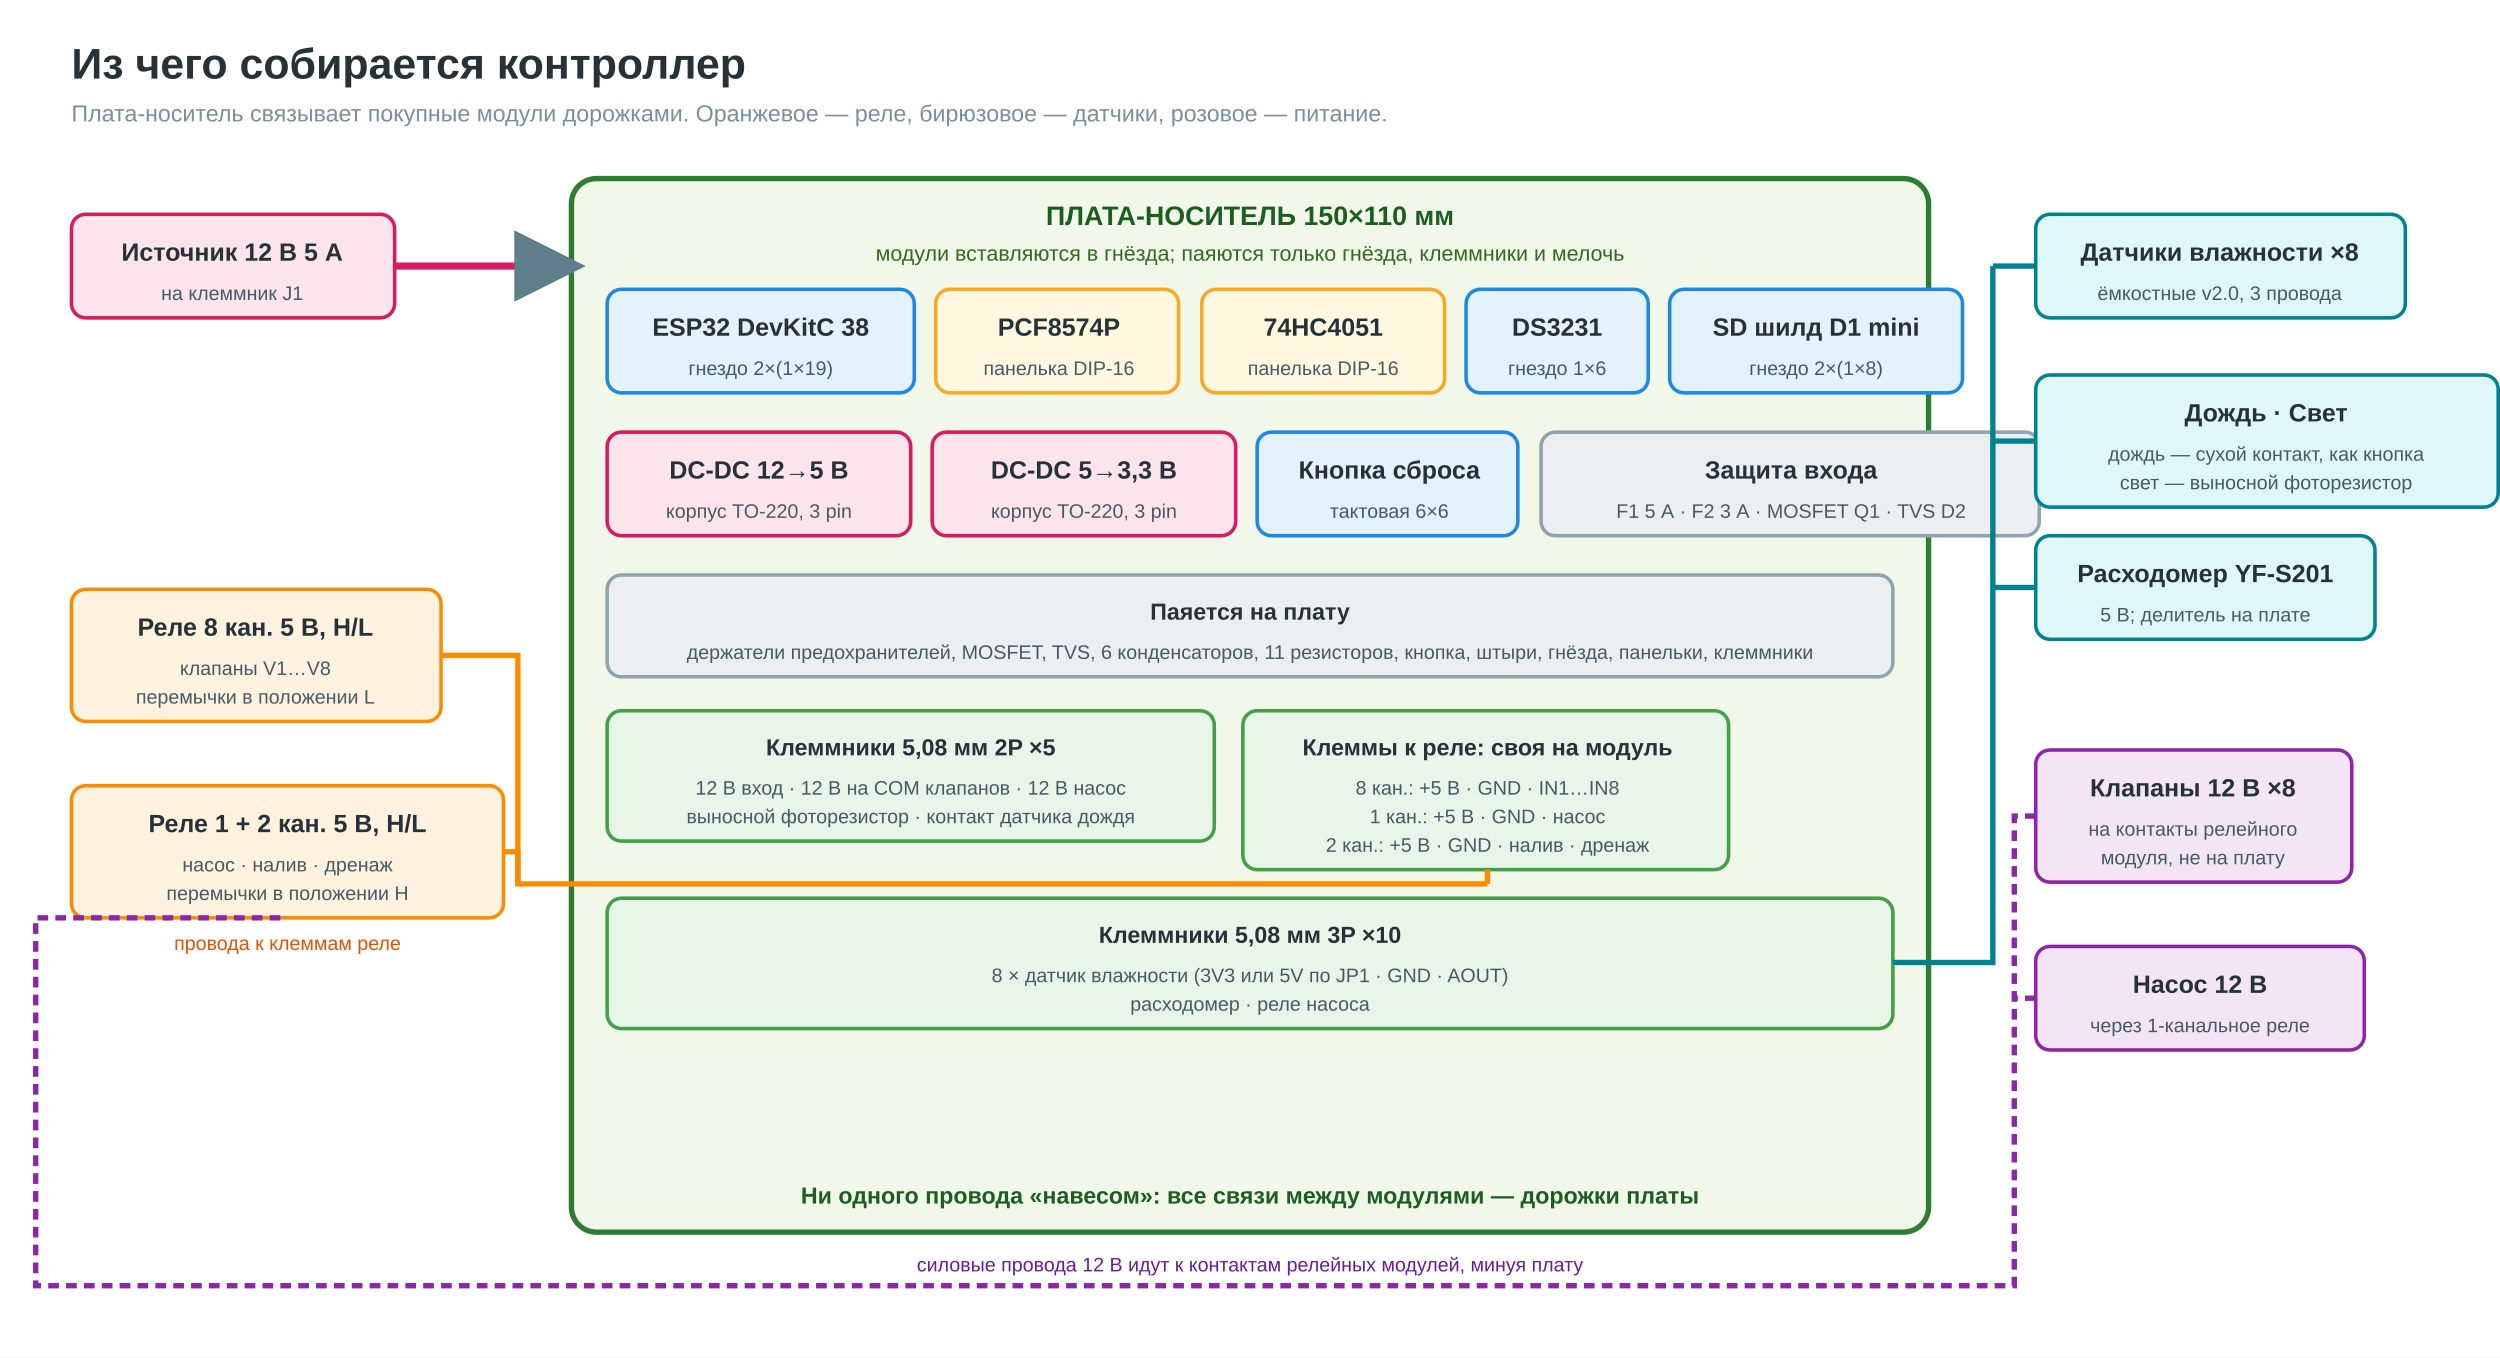
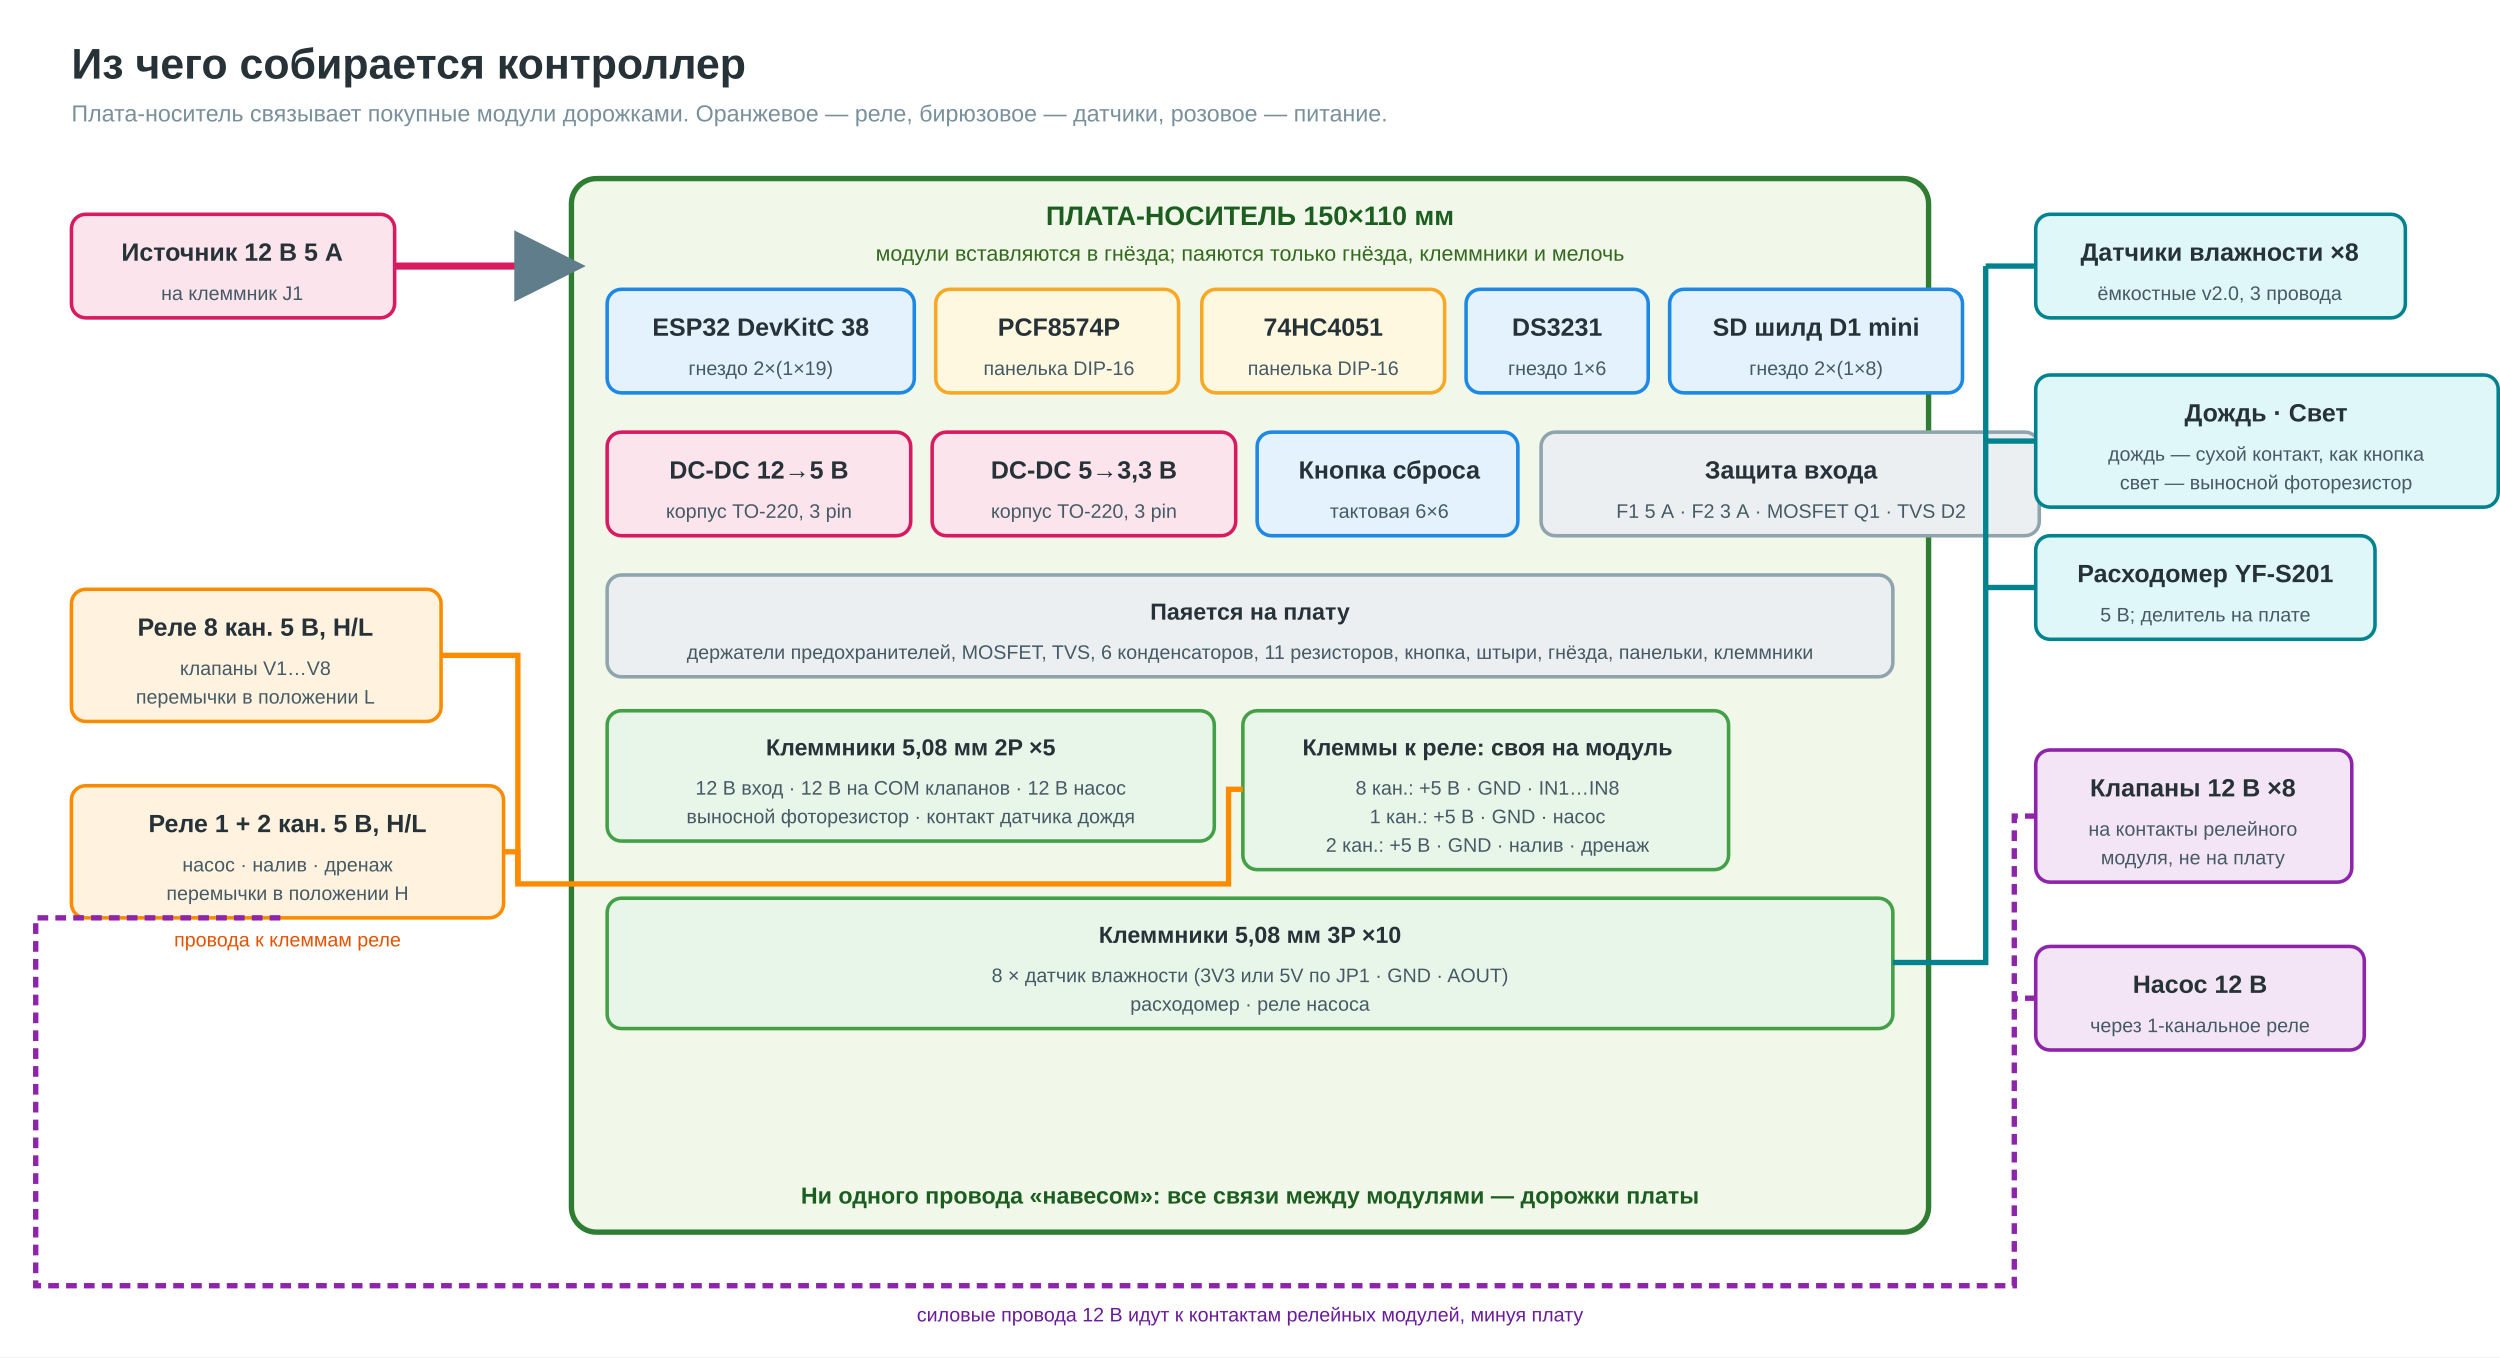
<svg xmlns="http://www.w3.org/2000/svg" viewBox="0 0 1400 760" font-family="Segoe UI, Arial, sans-serif">
  <defs>
    <marker id="arr" markerWidth="10" markerHeight="10" refX="8" refY="5" orient="auto">
      <path d="M0,0 L10,5 L0,10 z" fill="#607D8B" />
    </marker>
  </defs>
  <rect width="1400" height="760" fill="#FFFFFF" />
  <text x="40" y="44" font-size="24" font-weight="bold" fill="#263238">Из чего собирается контроллер</text>
  <text x="40" y="68" font-size="13" fill="#78909C">Плата-носитель связывает покупные модули дорожками. Оранжевое — реле, бирюзовое — датчики, розовое — питание.</text>
  <rect x="320" y="100" width="760" height="590" rx="14" fill="#F1F8E9" stroke="#2E7D32" stroke-width="3" />
  <text x="700" y="126" font-size="15" fill="#1B5E20" text-anchor="middle" font-weight="bold">ПЛАТА-НОСИТЕЛЬ 150×110 мм</text>
  <text x="700" y="146" font-size="12" fill="#33691E" text-anchor="middle">модули вставляются в гнёзда; паяются только гнёзда, клеммники и мелочь</text>
  <rect x="340" y="162" width="172" height="58" rx="8" fill="#E3F2FD" stroke="#1E88E5" stroke-width="2" />
  <text x="426" y="188" font-size="14" font-weight="bold" fill="#263238" text-anchor="middle">ESP32 DevKitC 38</text>
  <text x="426" y="210" font-size="11" fill="#455A64" text-anchor="middle">гнездо 2×(1×19)</text>
  <rect x="524" y="162" width="136" height="58" rx="8" fill="#FFF8E1" stroke="#F9A825" stroke-width="2" />
  <text x="593" y="188" font-size="14" font-weight="bold" fill="#263238" text-anchor="middle">PCF8574P</text>
  <text x="593" y="210" font-size="11" fill="#455A64" text-anchor="middle">панелька DIP-16</text>
  <rect x="673" y="162" width="136" height="58" rx="8" fill="#FFF8E1" stroke="#F9A825" stroke-width="2" />
  <text x="741" y="188" font-size="14" font-weight="bold" fill="#263238" text-anchor="middle">74HC4051</text>
  <text x="741" y="210" font-size="11" fill="#455A64" text-anchor="middle">панелька DIP-16</text>
  <rect x="821" y="162" width="102" height="58" rx="8" fill="#E3F2FD" stroke="#1E88E5" stroke-width="2" />
  <text x="872" y="188" font-size="14" font-weight="bold" fill="#263238" text-anchor="middle">DS3231</text>
  <text x="872" y="210" font-size="11" fill="#455A64" text-anchor="middle">гнездо 1×6</text>
  <rect x="935" y="162" width="164" height="58" rx="8" fill="#E3F2FD" stroke="#1E88E5" stroke-width="2" />
  <text x="1017" y="188" font-size="14" font-weight="bold" fill="#263238" text-anchor="middle">SD шилд D1 mini</text>
  <text x="1017" y="210" font-size="11" fill="#455A64" text-anchor="middle">гнездо 2×(1×8)</text>
  <rect x="340" y="242" width="170" height="58" rx="8" fill="#FCE4EC" stroke="#D81B60" stroke-width="2" />
  <text x="425" y="268" font-size="14" font-weight="bold" fill="#263238" text-anchor="middle">DC-DC 12→5 В</text>
  <text x="425" y="290" font-size="11" fill="#455A64" text-anchor="middle">корпус TO-220, 3 pin</text>
  <rect x="522" y="242" width="170" height="58" rx="8" fill="#FCE4EC" stroke="#D81B60" stroke-width="2" />
  <text x="607" y="268" font-size="14" font-weight="bold" fill="#263238" text-anchor="middle">DC-DC 5→3,3 В</text>
  <text x="607" y="290" font-size="11" fill="#455A64" text-anchor="middle">корпус TO-220, 3 pin</text>
  <rect x="704" y="242" width="146" height="58" rx="8" fill="#E3F2FD" stroke="#1E88E5" stroke-width="2" />
  <text x="778" y="268" font-size="14" font-weight="bold" fill="#263238" text-anchor="middle">Кнопка сброса</text>
  <text x="778" y="290" font-size="11" fill="#455A64" text-anchor="middle">тактовая 6×6</text>
  <rect x="863" y="242" width="279" height="58" rx="8" fill="#ECEFF1" stroke="#90A4AE" stroke-width="2" />
  <text x="1003" y="268" font-size="14" font-weight="bold" fill="#263238" text-anchor="middle">Защита входа</text>
  <text x="1003" y="290" font-size="11" fill="#455A64" text-anchor="middle">F1 5 А · F2 3 А · MOSFET Q1 · TVS D2</text>
  <rect x="340" y="322" width="720" height="57" rx="8" fill="#ECEFF1" stroke="#90A4AE" stroke-width="2" />
  <text x="700" y="347" font-size="13" font-weight="bold" fill="#263238" text-anchor="middle">Паяется на плату</text>
  <text x="700" y="369" font-size="11" fill="#455A64" text-anchor="middle">держатели предохранителей, MOSFET, TVS, 6 конденсаторов, 11 резисторов, кнопка, штыри, гнёзда, панельки, клеммники</text>
  <rect x="340" y="398" width="340" height="73" rx="8" fill="#E8F5E9" stroke="#43A047" stroke-width="2" />
  <text x="510" y="423" font-size="13" font-weight="bold" fill="#263238" text-anchor="middle">Клеммники 5,08 мм 2P ×5</text>
  <text x="510" y="445" font-size="11" fill="#455A64" text-anchor="middle">12 В вход · 12 В на COM клапанов · 12 В насос</text>
  <text x="510" y="461" font-size="11" fill="#455A64" text-anchor="middle">выносной фоторезистор · контакт датчика дождя</text>
  <rect x="696" y="398" width="272" height="89" rx="8" fill="#E8F5E9" stroke="#43A047" stroke-width="2" />
  <text x="833" y="423" font-size="13" font-weight="bold" fill="#263238" text-anchor="middle">Клеммы к реле: своя на модуль</text>
  <text x="833" y="445" font-size="11" fill="#455A64" text-anchor="middle">8 кан.: +5 В · GND · IN1…IN8</text>
  <text x="833" y="461" font-size="11" fill="#455A64" text-anchor="middle">1 кан.: +5 В · GND · насос</text>
  <text x="833" y="477" font-size="11" fill="#455A64" text-anchor="middle">2 кан.: +5 В · GND · налив · дренаж</text>
  <rect x="340" y="503" width="720" height="73" rx="8" fill="#E8F5E9" stroke="#43A047" stroke-width="2" />
  <text x="700" y="528" font-size="13" font-weight="bold" fill="#263238" text-anchor="middle">Клеммники 5,08 мм 3P ×10</text>
  <text x="700" y="550" font-size="11" fill="#455A64" text-anchor="middle">8 × датчик влажности (3V3 или 5V по JP1 · GND · AOUT)</text>
  <text x="700" y="566" font-size="11" fill="#455A64" text-anchor="middle">расходомер · реле насоса</text>
  <text x="700" y="674" font-size="13" fill="#1B5E20" text-anchor="middle" font-weight="bold">Ни одного провода «навесом»: все связи между модулями — дорожки платы</text>
  <rect x="40" y="120" width="181" height="58" rx="8" fill="#FCE4EC" stroke="#D81B60" stroke-width="2" />
  <text x="130" y="146" font-size="14" font-weight="bold" fill="#263238" text-anchor="middle">Источник 12 В 5 А</text>
  <text x="130" y="168" font-size="11" fill="#455A64" text-anchor="middle">на клеммник J1</text>
  <path d="M221 149 L320 149" fill="none" stroke="#D81B60" stroke-width="4" marker-end="url(#arr)" />
  <rect x="40" y="330" width="207" height="74" rx="8" fill="#FFF3E0" stroke="#FB8C00" stroke-width="2" />
  <text x="143" y="356" font-size="14" font-weight="bold" fill="#263238" text-anchor="middle">Реле 8 кан. 5 В, H/L</text>
  <text x="143" y="378" font-size="11" fill="#455A64" text-anchor="middle">клапаны V1…V8</text>
  <text x="143" y="394" font-size="11" fill="#455A64" text-anchor="middle">перемычки в положении L</text>
  <rect x="40" y="440" width="242" height="74" rx="8" fill="#FFF3E0" stroke="#FB8C00" stroke-width="2" />
  <text x="161" y="466" font-size="14" font-weight="bold" fill="#263238" text-anchor="middle">Реле 1 + 2 кан. 5 В, H/L</text>
  <text x="161" y="488" font-size="11" fill="#455A64" text-anchor="middle">насос · налив · дренаж</text>
  <text x="161" y="504" font-size="11" fill="#455A64" text-anchor="middle">перемычки в положении H</text>
-   <path d="M833 487 L833 495" fill="none" stroke="#FB8C00" stroke-width="3" />
-   <path d="M833 495 L290 495 L290 367 L247 367" fill="none" stroke="#FB8C00" stroke-width="3" />
+   <path d="M696 442 L688 442 L688 495 L290 495 L290 367 L247 367" fill="none" stroke="#FB8C00" stroke-width="3" />
  <path d="M290 495 L290 477 L282 477" fill="none" stroke="#FB8C00" stroke-width="3" />
-   <text x="161" y="532" font-size="11" fill="#E65100" text-anchor="middle">провода к клеммам реле</text>
+   <text x="161" y="530" font-size="11" fill="#E65100" text-anchor="middle">провода к клеммам реле</text>
  <rect x="1140" y="120" width="207" height="58" rx="8" fill="#E0F7FA" stroke="#00838F" stroke-width="2" />
  <text x="1243" y="146" font-size="14" font-weight="bold" fill="#263238" text-anchor="middle">Датчики влажности ×8</text>
  <text x="1243" y="168" font-size="11" fill="#455A64" text-anchor="middle">ёмкостные v2.0, 3 провода</text>
  <rect x="1140" y="210" width="259" height="74" rx="8" fill="#E0F7FA" stroke="#00838F" stroke-width="2" />
  <text x="1269" y="236" font-size="14" font-weight="bold" fill="#263238" text-anchor="middle">Дождь · Свет</text>
  <text x="1269" y="258" font-size="11" fill="#455A64" text-anchor="middle">дождь — сухой контакт, как кнопка</text>
  <text x="1269" y="274" font-size="11" fill="#455A64" text-anchor="middle">свет — выносной фоторезистор</text>
  <rect x="1140" y="300" width="190" height="58" rx="8" fill="#E0F7FA" stroke="#00838F" stroke-width="2" />
  <text x="1235" y="326" font-size="14" font-weight="bold" fill="#263238" text-anchor="middle">Расходомер YF-S201</text>
  <text x="1235" y="348" font-size="11" fill="#455A64" text-anchor="middle">5 В; делитель на плате</text>
  <rect x="1140" y="420" width="177" height="74" rx="8" fill="#F3E5F5" stroke="#8E24AA" stroke-width="2" />
  <text x="1228" y="446" font-size="14" font-weight="bold" fill="#263238" text-anchor="middle">Клапаны 12 В ×8</text>
  <text x="1228" y="468" font-size="11" fill="#455A64" text-anchor="middle">на контакты релейного</text>
  <text x="1228" y="484" font-size="11" fill="#455A64" text-anchor="middle">модуля, не на плату</text>
  <rect x="1140" y="530" width="184" height="58" rx="8" fill="#F3E5F5" stroke="#8E24AA" stroke-width="2" />
  <text x="1232" y="556" font-size="14" font-weight="bold" fill="#263238" text-anchor="middle">Насос 12 В</text>
  <text x="1232" y="578" font-size="11" fill="#455A64" text-anchor="middle">через 1-канальное реле</text>
-   <path d="M1140 149 L1116 149" fill="none" stroke="#00838F" stroke-width="3" />
-   <path d="M1140 247 L1116 247" fill="none" stroke="#00838F" stroke-width="3" />
-   <path d="M1140 329 L1116 329" fill="none" stroke="#00838F" stroke-width="3" />
-   <path d="M1116 149 L1116 539 L1060 539" fill="none" stroke="#00838F" stroke-width="3" />
+   <path d="M1140 149 L1112 149" fill="none" stroke="#00838F" stroke-width="3" />
+   <path d="M1140 247 L1112 247" fill="none" stroke="#00838F" stroke-width="3" />
+   <path d="M1140 329 L1112 329" fill="none" stroke="#00838F" stroke-width="3" />
+   <path d="M1112 149 L1112 539 L1060 539" fill="none" stroke="#00838F" stroke-width="3" />
  <path d="M1140 457 L1128 457 L1128 720 L20 720 L20 514 L161 514" fill="none" stroke="#8E24AA" stroke-width="3" stroke-dasharray="6 4" />
  <path d="M1140 559 L1128 559" fill="none" stroke="#8E24AA" stroke-width="3" stroke-dasharray="6 4" />
-   <text x="700" y="712" font-size="11" fill="#6A1B9A" text-anchor="middle">силовые провода 12 В идут к контактам релейных модулей, минуя плату</text>
+   <text x="700" y="740" font-size="11" fill="#6A1B9A" text-anchor="middle">силовые провода 12 В идут к контактам релейных модулей, минуя плату</text>
</svg>
